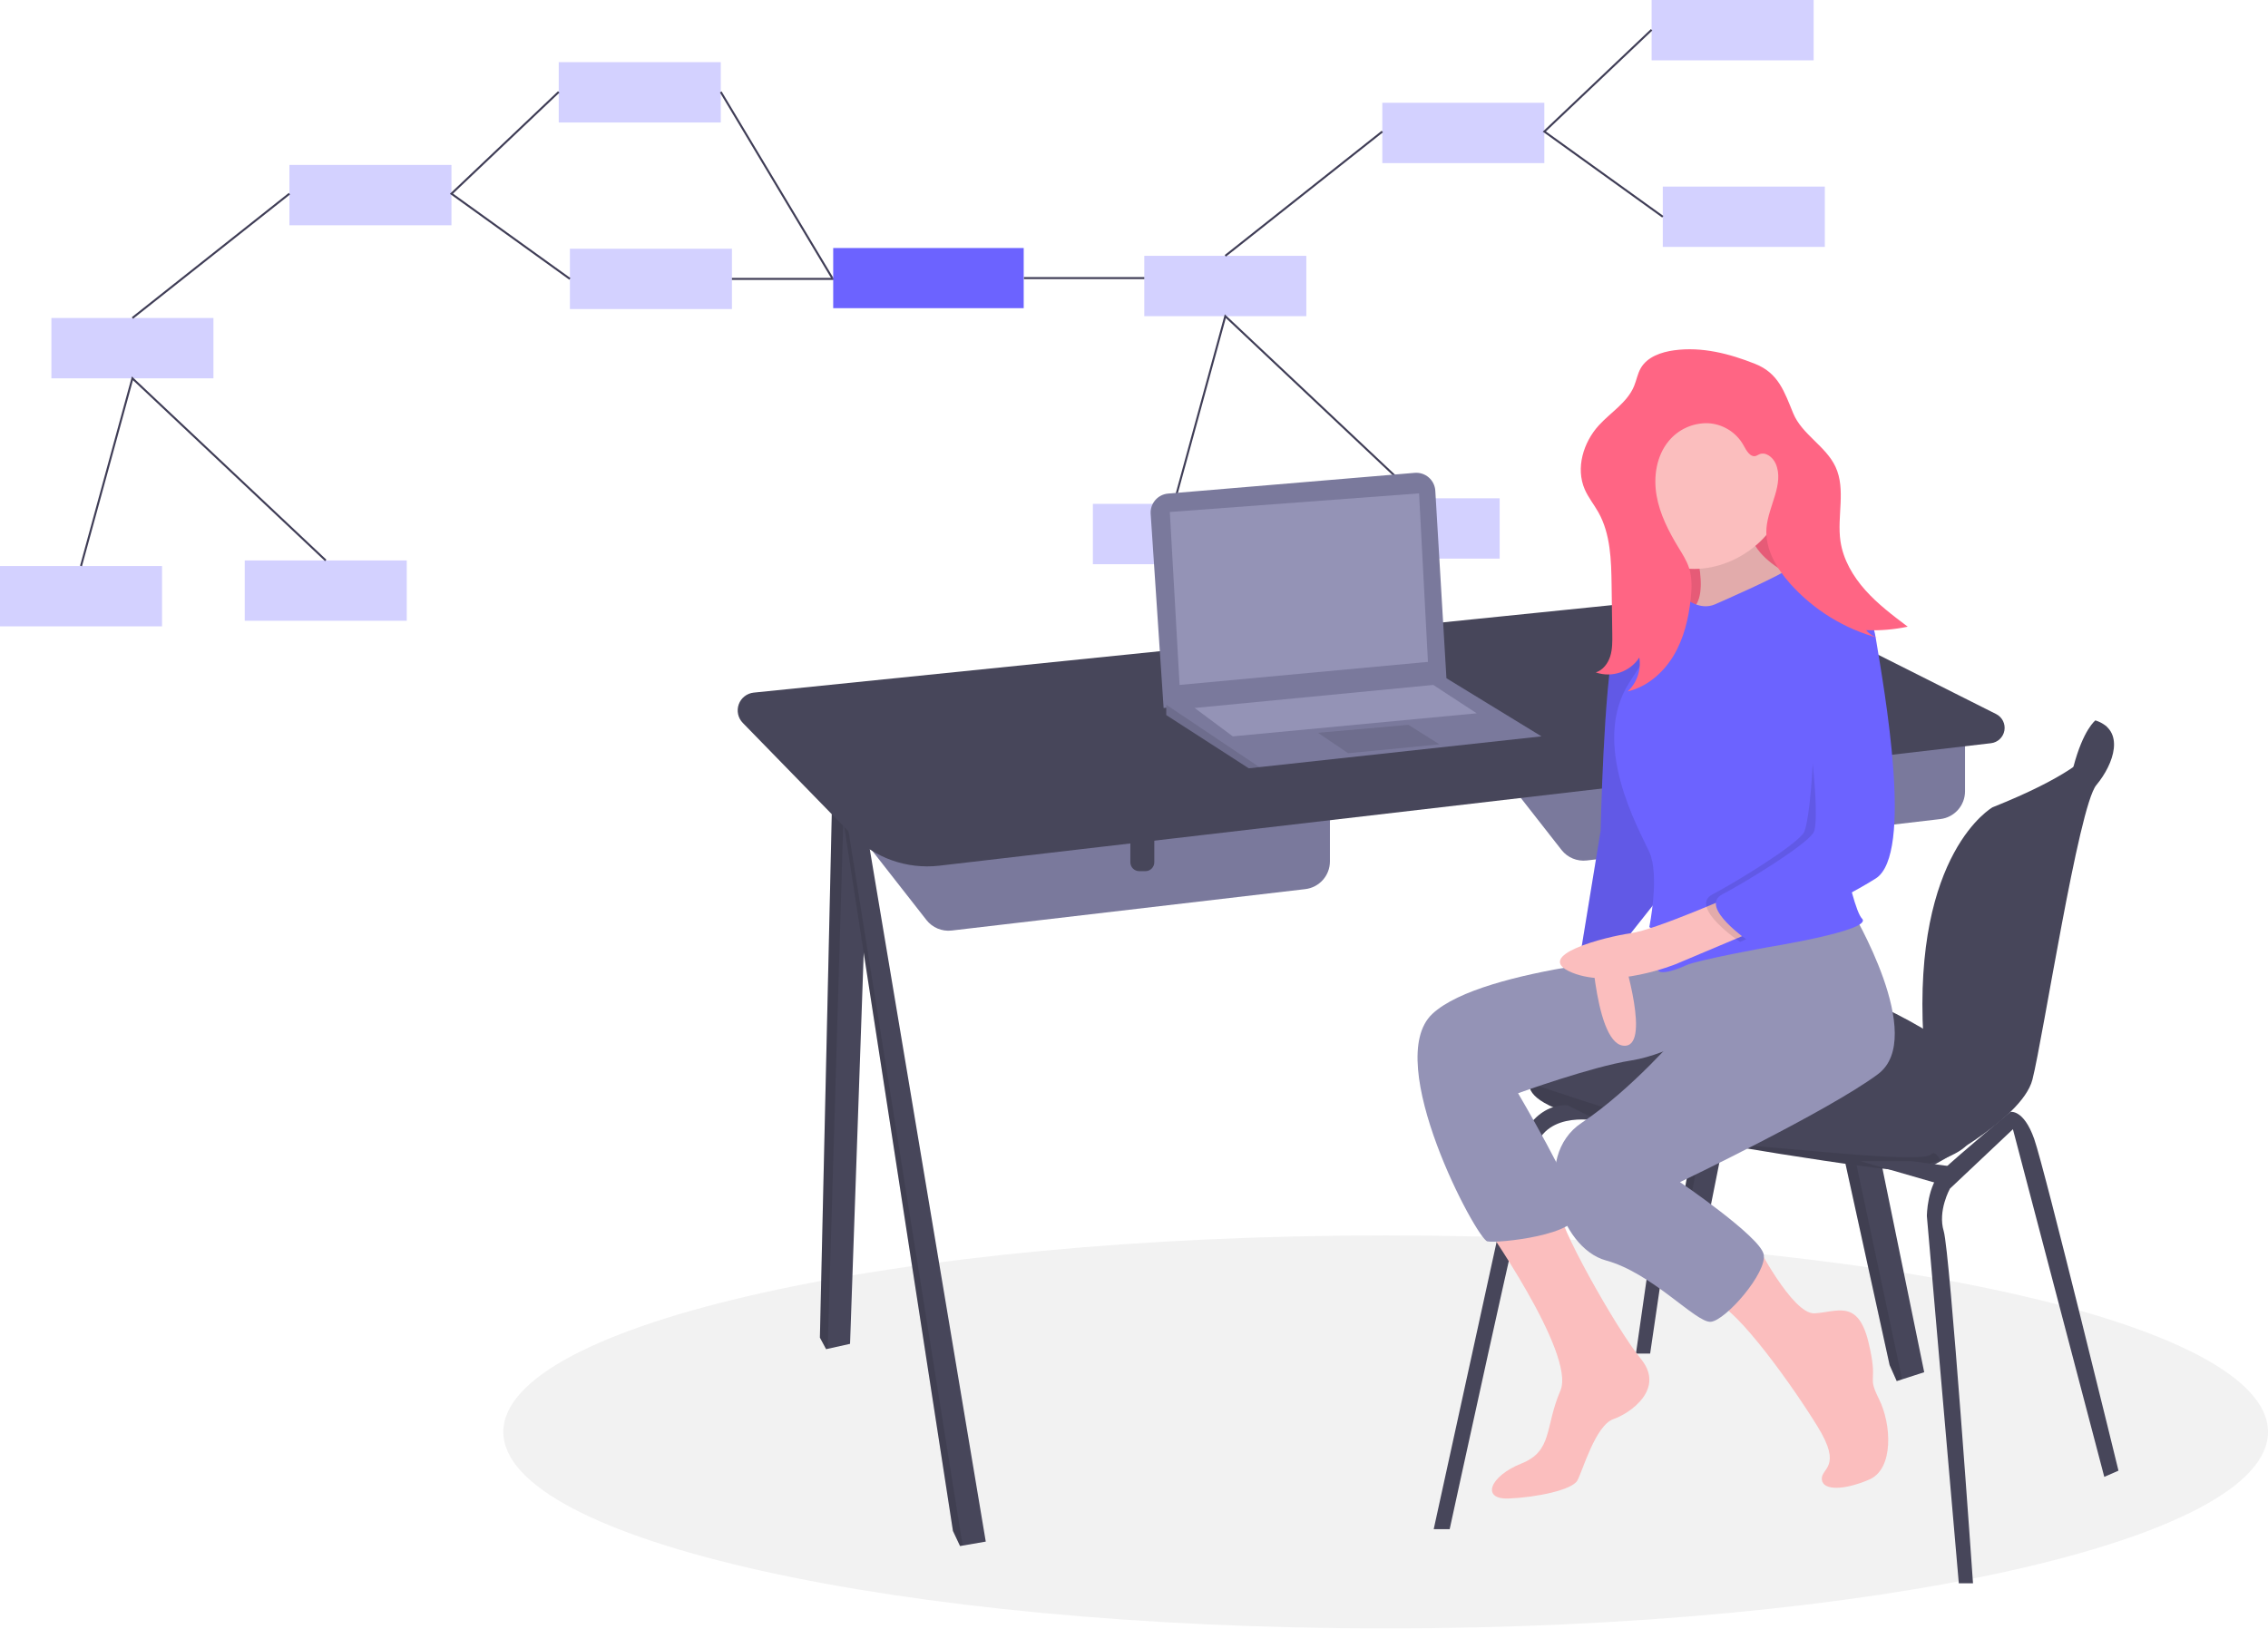
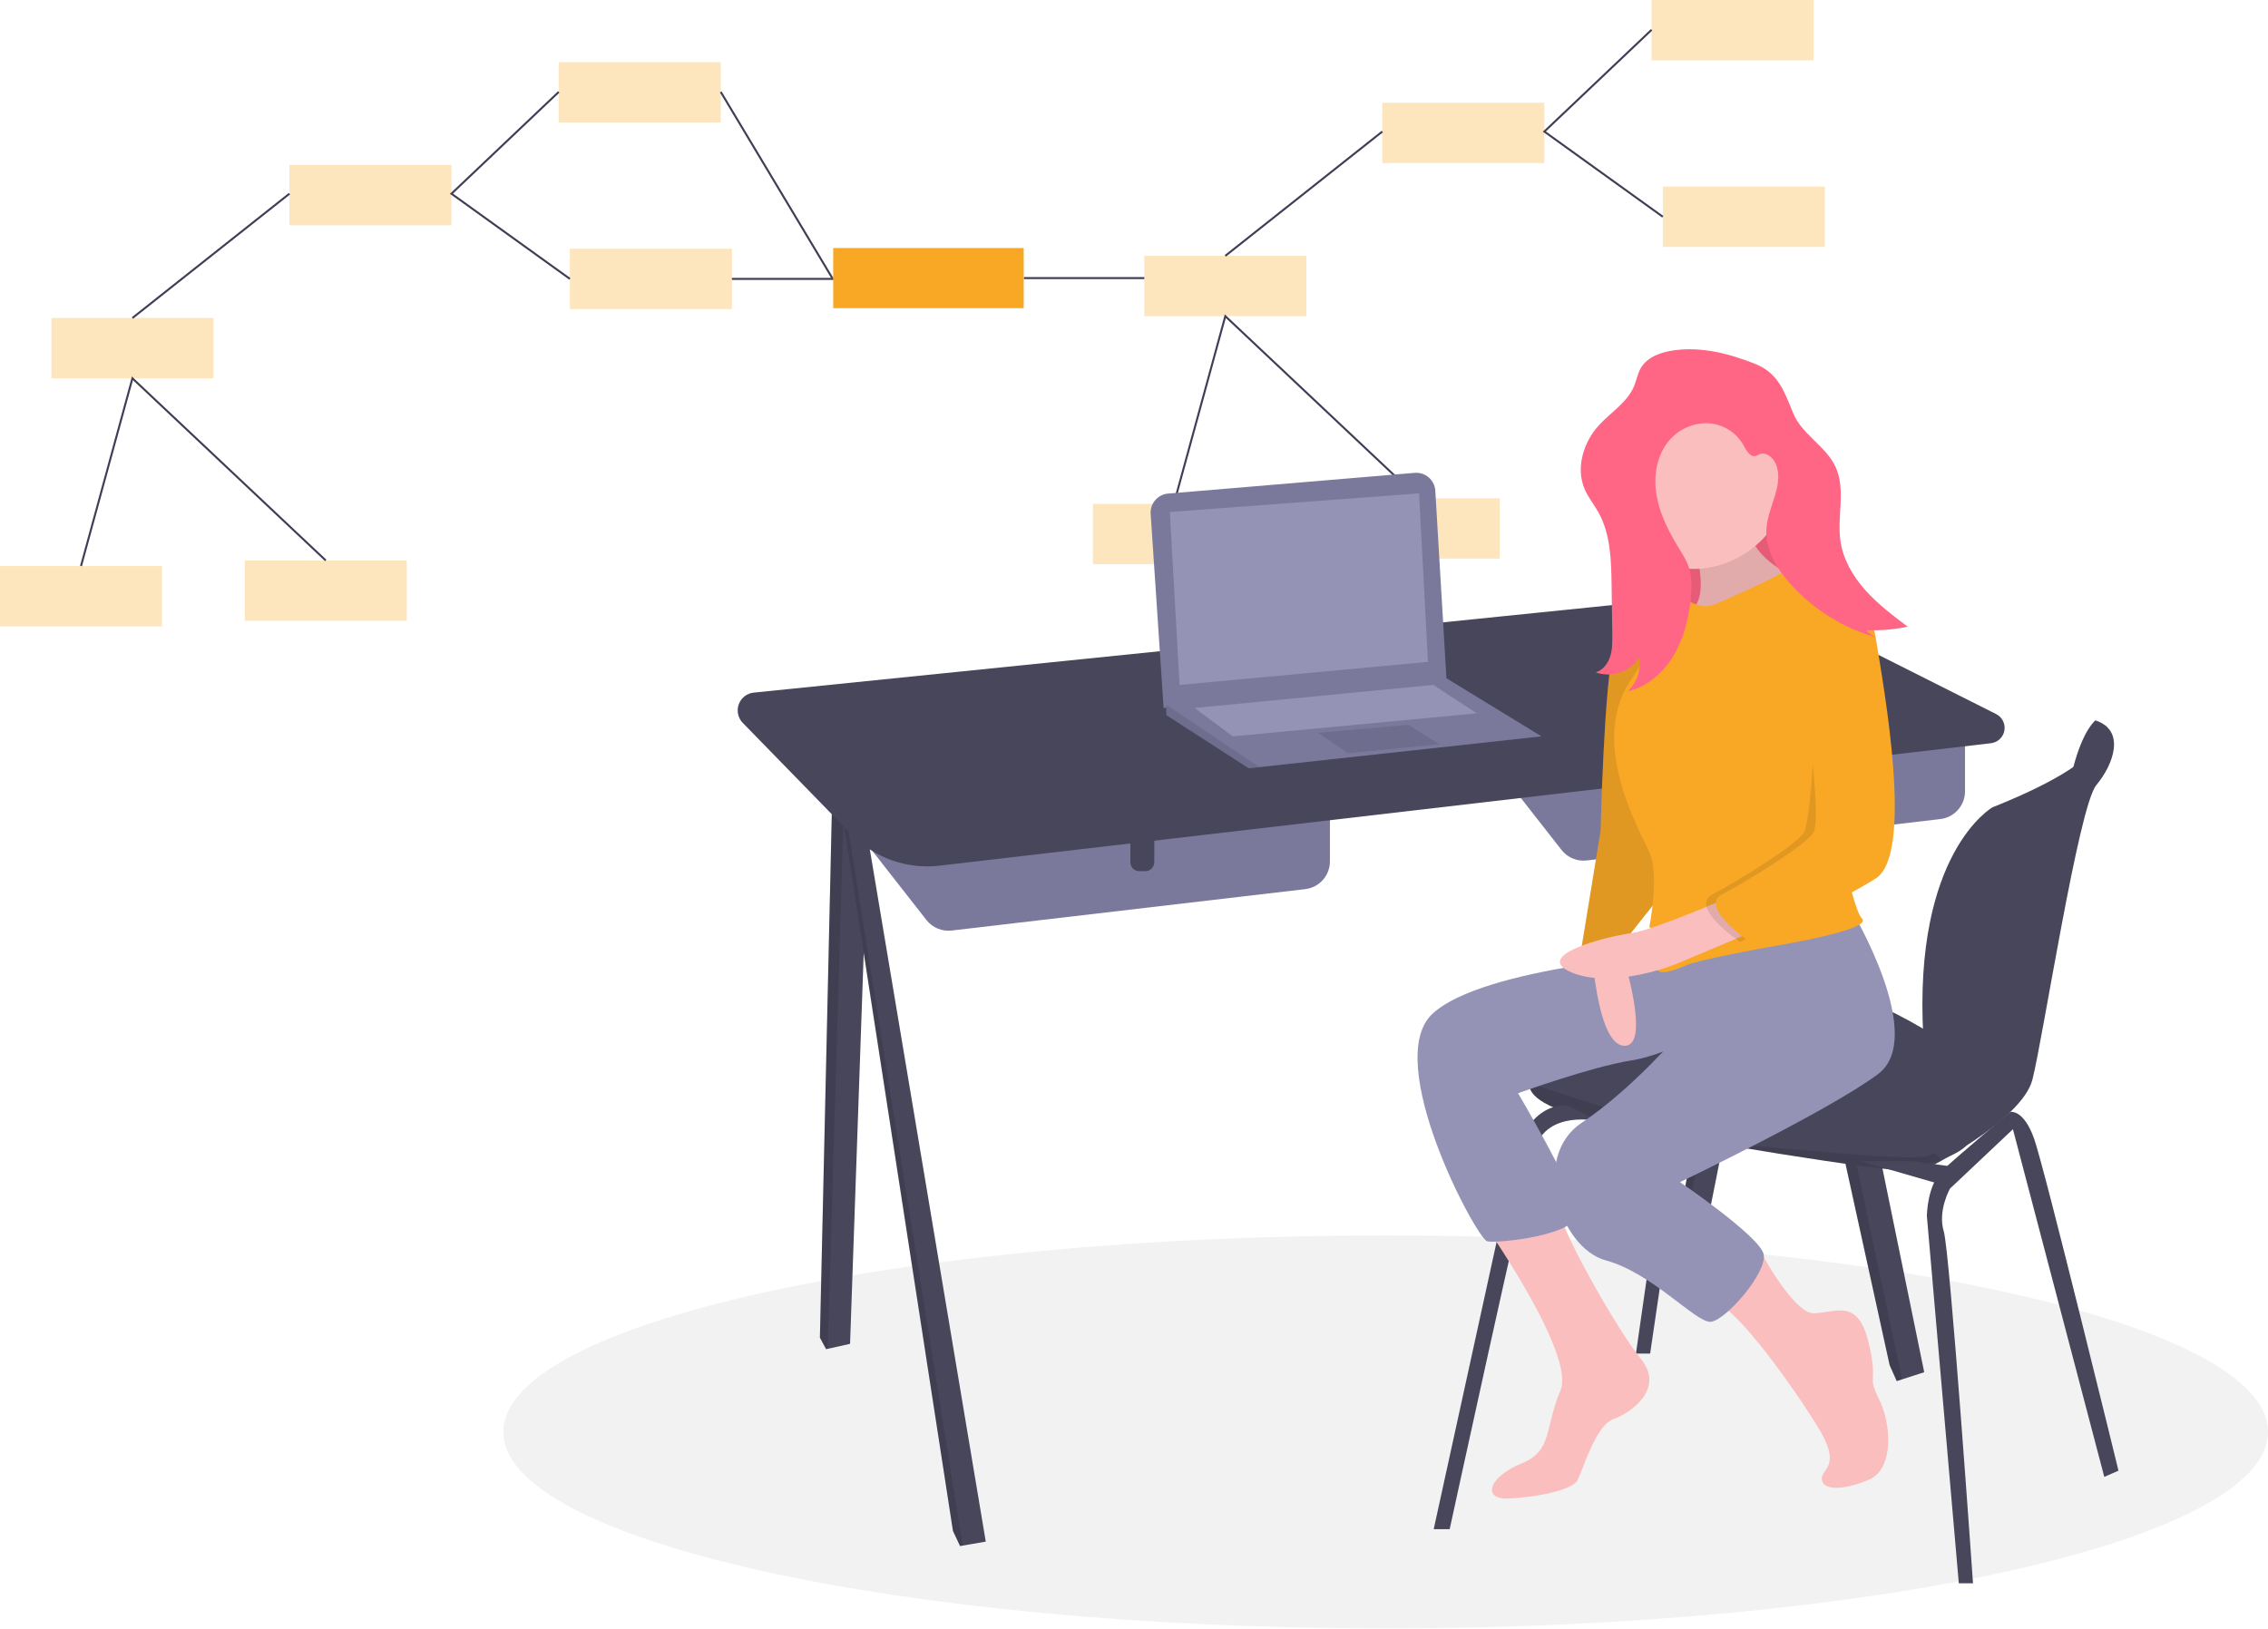
<svg xmlns="http://www.w3.org/2000/svg" id="e87ddc62-7528-42a5-8b37-f74ed0351019" data-name="Layer 1" width="1131" height="812.206" viewBox="0 0 1131 812.206">
-   <rect x="689.328" y="51.267" width="80.802" height="30.092" fill="#6c63ff" opacity="0.3" />
-   <rect x="823.626" width="80.802" height="30.092" fill="#6c63ff" opacity="0.3" />
-   <rect x="829.198" y="93.061" width="80.802" height="30.092" fill="#6c63ff" opacity="0.3" />
-   <rect x="570.634" y="127.611" width="80.802" height="30.092" fill="#6c63ff" opacity="0.3" />
-   <rect x="545" y="251.321" width="80.802" height="30.092" fill="#6c63ff" opacity="0.3" />
-   <rect x="667.038" y="248.534" width="80.802" height="30.092" fill="#6c63ff" opacity="0.3" />
+   <rect x="689.328" y="51.267" width="80.802" height="30.092" fill="#f9a826" opacity="0.3" />
+   <rect x="823.626" width="80.802" height="30.092" fill="#f9a826" opacity="0.3" />
+   <rect x="829.198" y="93.061" width="80.802" height="30.092" fill="#f9a826" opacity="0.3" />
+   <rect x="570.634" y="127.611" width="80.802" height="30.092" fill="#f9a826" opacity="0.3" />
+   <rect x="545" y="251.321" width="80.802" height="30.092" fill="#f9a826" opacity="0.3" />
+   <rect x="667.038" y="248.534" width="80.802" height="30.092" fill="#f9a826" opacity="0.3" />
  <polyline points="823.626 14.856 770.13 65.616 829.198 108.107" fill="none" stroke="#3f3d56" stroke-miterlimit="10" />
  <line x1="689.328" y1="65.616" x2="611.034" y2="127.611" fill="none" stroke="#3f3d56" stroke-miterlimit="10" />
  <polyline points="585.401 251.297 611.034 157.702 707.439 248.534" fill="none" stroke="#3f3d56" stroke-miterlimit="10" />
-   <rect x="144.328" y="82.267" width="80.802" height="30.092" fill="#6c63ff" opacity="0.3" />
-   <rect x="278.626" y="31" width="80.802" height="30.092" fill="#6c63ff" opacity="0.3" />
-   <rect x="284.198" y="124.061" width="80.802" height="30.092" fill="#6c63ff" opacity="0.3" />
-   <rect x="25.634" y="158.611" width="80.802" height="30.092" fill="#6c63ff" opacity="0.3" />
-   <rect y="282.321" width="80.802" height="30.092" fill="#6c63ff" opacity="0.3" />
-   <rect x="122.038" y="279.534" width="80.802" height="30.092" fill="#6c63ff" opacity="0.3" />
+   <rect x="144.328" y="82.267" width="80.802" height="30.092" fill="#f9a826" opacity="0.3" />
+   <rect x="278.626" y="31" width="80.802" height="30.092" fill="#f9a826" opacity="0.3" />
+   <rect x="284.198" y="124.061" width="80.802" height="30.092" fill="#f9a826" opacity="0.3" />
+   <rect x="25.634" y="158.611" width="80.802" height="30.092" fill="#f9a826" opacity="0.3" />
+   <rect y="282.321" width="80.802" height="30.092" fill="#f9a826" opacity="0.3" />
+   <rect x="122.038" y="279.534" width="80.802" height="30.092" fill="#f9a826" opacity="0.3" />
  <polyline points="278.626 45.856 225.13 96.616 284.198 139.107" fill="none" stroke="#3f3d56" stroke-miterlimit="10" />
  <line x1="144.328" y1="96.616" x2="66.034" y2="158.611" fill="none" stroke="#3f3d56" stroke-miterlimit="10" />
  <polyline points="40.401 282.297 66.034 188.702 162.439 279.534" fill="none" stroke="#3f3d56" stroke-miterlimit="10" />
  <line x1="365" y1="139.107" x2="456.634" y2="139.107" fill="none" stroke="#3f3d56" stroke-miterlimit="10" />
-   <rect x="415.5" y="123.706" width="95" height="30" fill="#6c63ff" />
+   <rect x="415.5" y="123.706" width="95" height="30" fill="#f9a826" />
  <line x1="510.623" y1="138.706" x2="570.634" y2="138.706" fill="none" stroke="#3f3d56" stroke-miterlimit="10" />
  <line x1="415.045" y1="138.706" x2="359.427" y2="45.856" fill="none" stroke="#3f3d56" stroke-miterlimit="10" />
  <ellipse cx="691" cy="714.206" rx="440" ry="98" fill="#f2f2f2" />
  <polygon points="894.984 391.611 852.078 606.582 842.79 606.582 841.768 604.994 838.809 600.39 875.964 399.572 881.604 397.21 894.984 391.611" fill="#47465a" />
  <polygon points="881.604 397.21 841.768 604.994 838.809 600.39 875.964 399.572 881.604 397.21" opacity="0.1" />
  <polygon points="959.564 684.432 948.533 687.988 945.852 688.855 942.313 680.893 881.604 403.96 887.916 402.545 901.177 399.572 959.564 684.432" fill="#47465a" />
  <polygon points="948.533 687.988 945.852 688.855 942.313 680.893 881.604 403.96 887.916 402.545 948.533 687.988" opacity="0.1" />
  <polygon points="433.636 391.611 423.905 670.277 412.753 672.754 411.962 672.931 408.865 667.181 415.058 394.264 421.016 393.415 433.636 391.611" fill="#47465a" />
  <polygon points="421.016 393.415 412.753 672.754 411.962 672.931 408.865 667.181 415.058 394.264 421.016 393.415" opacity="0.1" />
  <polygon points="491.581 768.917 480.045 770.907 478.753 771.128 475.215 763.609 419.039 399.572 420.658 399.081 429.213 396.476 491.581 768.917" fill="#47465a" />
  <polygon points="480.045 770.907 478.753 771.128 475.215 763.609 419.039 399.572 420.658 399.081 480.045 770.907" opacity="0.1" />
  <path d="M770.246,412.949l42.951,54.882a13.928,13.928,0,0,0,12.588,5.249l176.318-20.65a13.928,13.928,0,0,0,12.308-13.833v-40.688Z" transform="translate(-34.5 -43.89695)" fill="#7a799c" />
  <path d="M880.388,377.898h11.943a0,0,0,0,1,0,0v17.236a4.438,4.438,0,0,1-4.438,4.438H884.825a4.438,4.438,0,0,1-4.438-4.438V377.898A0,0,0,0,1,880.388,377.898Z" fill="#47465a" />
  <path d="M453.539,447.893l42.951,54.882a13.928,13.928,0,0,0,12.588,5.249l176.318-20.65A13.928,13.928,0,0,0,697.704,473.541V432.853Z" transform="translate(-34.5 -43.89695)" fill="#7a799c" />
  <path d="M563.68,412.842h11.943a0,0,0,0,1,0,0v17.236a4.438,4.438,0,0,1-4.438,4.438H568.118a4.438,4.438,0,0,1-4.438-4.438V412.842A0,0,0,0,1,563.68,412.842Z" fill="#47465a" />
  <path d="M502.885,475.688l524.459-61.09a7.713,7.713,0,0,0,2.578-14.549l-93.817-47.182a108.587,108.587,0,0,0-59.802-11.017L410.361,389.36a8.918,8.918,0,0,0-5.459,15.095l54.259,55.668A52.673,52.673,0,0,0,502.885,475.688Z" transform="translate(-34.5 -43.89695)" fill="#47465a" />
  <path d="M1085.044,406.318l-5.61-3.101s-6.056,4.458-10.99,23.24,9.221.204,9.221.204l6.193-12.828Z" transform="translate(-34.5 -43.89695)" fill="#47465a" />
  <path d="M1025.027,578.38s-5.75,26.982-8.404,34.502c-1.3,3.68-7.582,7.046-14.544,9.621a97.379,97.379,0,0,1-19.073,4.976c-7.52.885-103.947-14.155-150.834-24.328-31.587-6.852-35.669-14.712-34.971-19.109a6.38,6.38,0,0,1,1.796-3.45s46.444-31.405,62.811-46.444,48.656-3.096,84.042,3.096S1025.027,578.38,1025.027,578.38Z" transform="translate(-34.5 -43.89695)" fill="#47465a" />
  <path d="M1079.434,403.217s21.674,14.155-51.31,43.348c0,0-39.669,22.367-34.505,114.503a25.27,25.27,0,0,0,3.673,11.702c7.53,12.385,23.666,43.737-3.227,47.63V627.478s48.656-24.328,53.964-45.117,23.001-136.237,31.848-146.853S1094.473,408.083,1079.434,403.217Z" transform="translate(-34.5 -43.89695)" fill="#47465a" />
  <path d="M1002.079,622.502a97.379,97.379,0,0,1-19.073,4.976c-7.52.885-103.947-14.155-150.834-24.328-31.587-6.852-35.669-14.712-34.971-19.109,20.763,7.099,88.183,29.632,112.378,31.494,28.751,2.212,83.68,8.36,87.842,4.18C999.023,618.105,1000.664,619.804,1002.079,622.502Z" transform="translate(-34.5 -43.89695)" opacity="0.1" />
  <path d="M749.457,806.621l42.021-191.971s7.52-20.347,24.77-19.462L832.172,603.15s-26.54-6.193-32.29,14.155S757.419,806.621,757.419,806.621Z" transform="translate(-34.5 -43.89695)" fill="#47465a" />
  <polygon points="815.808 675.143 832.616 557.926 840.136 557.926 822.885 675.143 815.808 675.143" fill="#47465a" />
  <path d="M1011.315,833.603l-15.924-183.124s0-15.482,7.962-23.001,33.665-28.97,33.665-28.97,6.587-1.551,11.895,13.489,42.021,165.431,42.021,165.431l-7.077,3.096L1038.297,607.131l-31.405,29.636s-6.193,11.058-3.096,21.232,14.597,175.604,14.597,175.604Z" transform="translate(-34.5 -43.89695)" fill="#47465a" />
  <polygon points="927.717 579.158 967.526 590.658 976.373 582.254 953.372 579.158 927.717 579.158" fill="#47465a" />
  <path d="M608.313,300.201l6.455,96.824,141.103-13.712-5.615-94.649a9.52,9.52,0,0,0-10.301-8.922L617.013,290.082A9.52,9.52,0,0,0,608.313,300.201Z" transform="translate(-34.5 -43.89695)" fill="#7a799c" />
  <polygon points="768.7 367.282 628.039 382.627 622.731 383.206 581.595 356.667 581.595 350.916 721.37 338.328 768.7 367.282" fill="#7a799c" />
  <polygon points="628.039 382.627 622.731 383.206 581.595 356.667 581.595 351.518 628.039 382.627" opacity="0.1" />
  <polygon points="583.364 255.373 588.23 341.627 712.082 330.127 707.658 246.084 583.364 255.373" fill="#9493b6" />
  <polygon points="657.233 365.513 672.272 375.687 717.832 371.263 702.35 361.532 657.233 365.513" opacity="0.1" />
  <polygon points="595.749 353.128 614.769 367.282 736.41 355.782 714.736 341.627 595.749 353.128" fill="#9493b6" />
  <rect x="811.605" y="222.42" width="89.793" height="89.793" fill="#ff6584" />
  <rect x="811.605" y="222.42" width="89.793" height="89.793" opacity="0.1" />
  <path d="M877.029,307.871s12.667,34.306,0,40.639,45.389,0,45.389,0l16.361-13.195s-36.945-10.556-31.667-34.834S877.029,307.871,877.029,307.871Z" transform="translate(-34.5 -43.89695)" fill="#fbbebe" />
  <path d="M877.029,307.871s12.667,34.306,0,40.639,45.389,0,45.389,0l16.361-13.195s-36.945-10.556-31.667-34.834S877.029,307.871,877.029,307.871Z" transform="translate(-34.5 -43.89695)" opacity="0.1" />
  <path d="M773.056,651.986s47.501,67.029,39.584,85.501-3.694,30.084-19.528,36.417-20.056,17.945-6.333,17.417,31.667-4.222,34.306-8.972,8.972-27.445,17.945-30.611S864.89,736.431,852.751,721.653s-42.725-69.21-40.363-74.717S773.056,651.986,773.056,651.986Z" transform="translate(-34.5 -43.89695)" fill="#fbbebe" />
  <path d="M872.279,519.512s-98.168,6.333-123.501,30.084,22.167,112.418,27.445,113.474,46.445-3.167,44.862-14.778-29.556-59.112-29.556-59.112,36.417-13.195,56.473-16.361,42.223-17.945,42.223-17.945Z" transform="translate(-34.5 -43.89695)" fill="#9493b6" />
  <path d="M827.417,504.734s1.583,58.584,16.361,60.695,0-44.862,0-44.862l-.528-17.945Z" transform="translate(-34.5 -43.89695)" fill="#fbbebe" />
-   <path d="M872.279,351.149s-27.445-7.917-32.723,13.195-6.861,93.946-6.861,93.946l-9.5,58.056s17.417-5.278,21.111-2.639l22.167-27.973Z" transform="translate(-34.5 -43.89695)" fill="#6c63ff" />
+   <path d="M872.279,351.149s-27.445-7.917-32.723,13.195-6.861,93.946-6.861,93.946l-9.5,58.056s17.417-5.278,21.111-2.639l22.167-27.973Z" transform="translate(-34.5 -43.89695)" fill="#f9a826" />
  <path d="M872.279,351.149s-27.445-7.917-32.723,13.195-6.861,93.946-6.861,93.946l-9.5,58.056s17.417-5.278,21.111-2.639l22.167-27.973Z" transform="translate(-34.5 -43.89695)" opacity="0.1" />
  <path d="M909.779,663.225s18.445,36.261,29.528,35.733,21.639-7.389,26.917,14.25-1.056,15.834,5.278,28.5,7.389,34.834-4.75,40.112-23.222,5.806-23.75,0,10.556-5.806-2.111-26.389-39.584-58.056-50.667-61.751S909.779,663.225,909.779,663.225Z" transform="translate(-34.5 -43.89695)" fill="#fbbebe" />
  <path d="M957.78,497.873s38,63.334,13.195,81.806-98.696,53.834-98.696,53.834,39.584,26.917,41.695,35.889-19,33.25-26.389,33.778-29.028-24.278-52.251-30.611-37.473-51.723-12.139-68.612,49.084-44.862,49.084-44.862l-7.385-40.634Z" transform="translate(-34.5 -43.89695)" fill="#9493b6" />
  <path d="M924.84,286.664c0,22.444-22.991,40.999-45.436,40.999a40.639,40.639,0,1,1,0-81.279C901.849,246.384,924.84,264.219,924.84,286.664Z" transform="translate(-34.5 -43.89695)" fill="#fbbebe" />
-   <path d="M889.696,345.343s36.417-15.834,36.417-17.945,21.111,4.75,25.861,8.972,7.389,3.694,10.556,12.139-15.834,87.084-15.834,87.084,10.556,60.695,16.361,66.501S916.085,516.345,916.085,516.345s-34.834,6.333-40.639,8.972-16.361,6.333-14.25,0,11.083-11.083-4.222-19c0,0,5.278-25.861,0-37.473s-29.556-53.834-10.028-84.445,28.5-41.695,28.5-41.695S882.307,348.51,889.696,345.343Z" transform="translate(-34.5 -43.89695)" fill="#6c63ff" />
+   <path d="M889.696,345.343s36.417-15.834,36.417-17.945,21.111,4.75,25.861,8.972,7.389,3.694,10.556,12.139-15.834,87.084-15.834,87.084,10.556,60.695,16.361,66.501S916.085,516.345,916.085,516.345s-34.834,6.333-40.639,8.972-16.361,6.333-14.25,0,11.083-11.083-4.222-19c0,0,5.278-25.861,0-37.473s-29.556-53.834-10.028-84.445,28.5-41.695,28.5-41.695S882.307,348.51,889.696,345.343Z" transform="translate(-34.5 -43.89695)" fill="#f9a826" />
  <path d="M901.307,489.428S860.14,507.687,847.737,509.377s-49.876,11.19-29.292,19.635,51.723-4.222,51.723-4.222l43.806-18.472Z" transform="translate(-34.5 -43.89695)" fill="#fbbebe" />
  <path d="M945.629,343.724s15.202-7.353,19.424,18.508,19,107.668,0,119.807-62.806,31.667-62.806,31.667-25.861-17.417-13.722-23.75,41.167-24.278,45.389-30.611,8.488-77.027,1.099-88.638S945.629,343.724,945.629,343.724Z" transform="translate(-34.5 -43.89695)" opacity="0.1" />
-   <path d="M944.585,337.427s21.111-1.056,25.334,24.806,19,107.668,0,119.807-62.806,31.667-62.806,31.667-25.861-17.417-13.722-23.75,41.167-24.278,45.389-30.611S935.613,387.038,928.224,375.427,944.585,337.427,944.585,337.427Z" transform="translate(-34.5 -43.89695)" fill="#6c63ff" />
+   <path d="M944.585,337.427s21.111-1.056,25.334,24.806,19,107.668,0,119.807-62.806,31.667-62.806,31.667-25.861-17.417-13.722-23.75,41.167-24.278,45.389-30.611S935.613,387.038,928.224,375.427,944.585,337.427,944.585,337.427Z" transform="translate(-34.5 -43.89695)" fill="#f9a826" />
  <path d="M869.394,218.612c-6.479.882-13.429,3.252-16.689,8.92-1.595,2.774-2.111,6.027-3.34,8.982-3.391,8.153-11.628,13.021-17.574,19.548-7.75,8.507-11.598,21.326-7.028,31.887,1.77,4.09,4.644,7.593,6.824,11.48,6.081,10.843,6.405,23.865,6.578,36.296l.34,24.441c.052,3.732.093,7.54-1.03,11.099s-3.633,6.893-7.192,8.017a18.64,18.64,0,0,0,21.708-7.413,19.049,19.049,0,0,1-5.822,16.899c9.676-2.279,17.79-9.316,22.902-17.842s7.482-18.442,8.545-28.326c.562-5.228.76-10.633-.892-15.625-1.163-3.516-3.192-6.668-5.118-9.83-4.966-8.154-9.437-16.826-11.037-26.238s.006-19.738,6.118-27.072a24.454,24.454,0,0,1,19.315-8.856,21.503,21.503,0,0,1,17.928,10.975c1.412,2.658,3.421,6.26,6.282,5.326a15.523,15.523,0,0,0,1.549-.761c3.19-1.452,6.814,1.413,8.221,4.623,4.437,10.127-3.738,21.181-4.583,32.205-.786,10.255,4.931,19.926,11.765,27.612a90.717,90.717,0,0,0,44.353,27.25,12.449,12.449,0,0,1-6.434-3.997,84.47,84.47,0,0,0,20.757-1.74c-7.426-5.596-14.905-11.24-21.105-18.171s-11.11-15.316-12.447-24.518c-1.794-12.35,2.805-25.723-2.454-37.041-4.808-10.347-16.732-16.129-21.087-26.674-4.423-10.712-7.291-20.017-19.002-24.68C896.962,220.299,883.204,216.732,869.394,218.612Z" transform="translate(-34.5 -43.89695)" fill="#ff6584" />
</svg>
